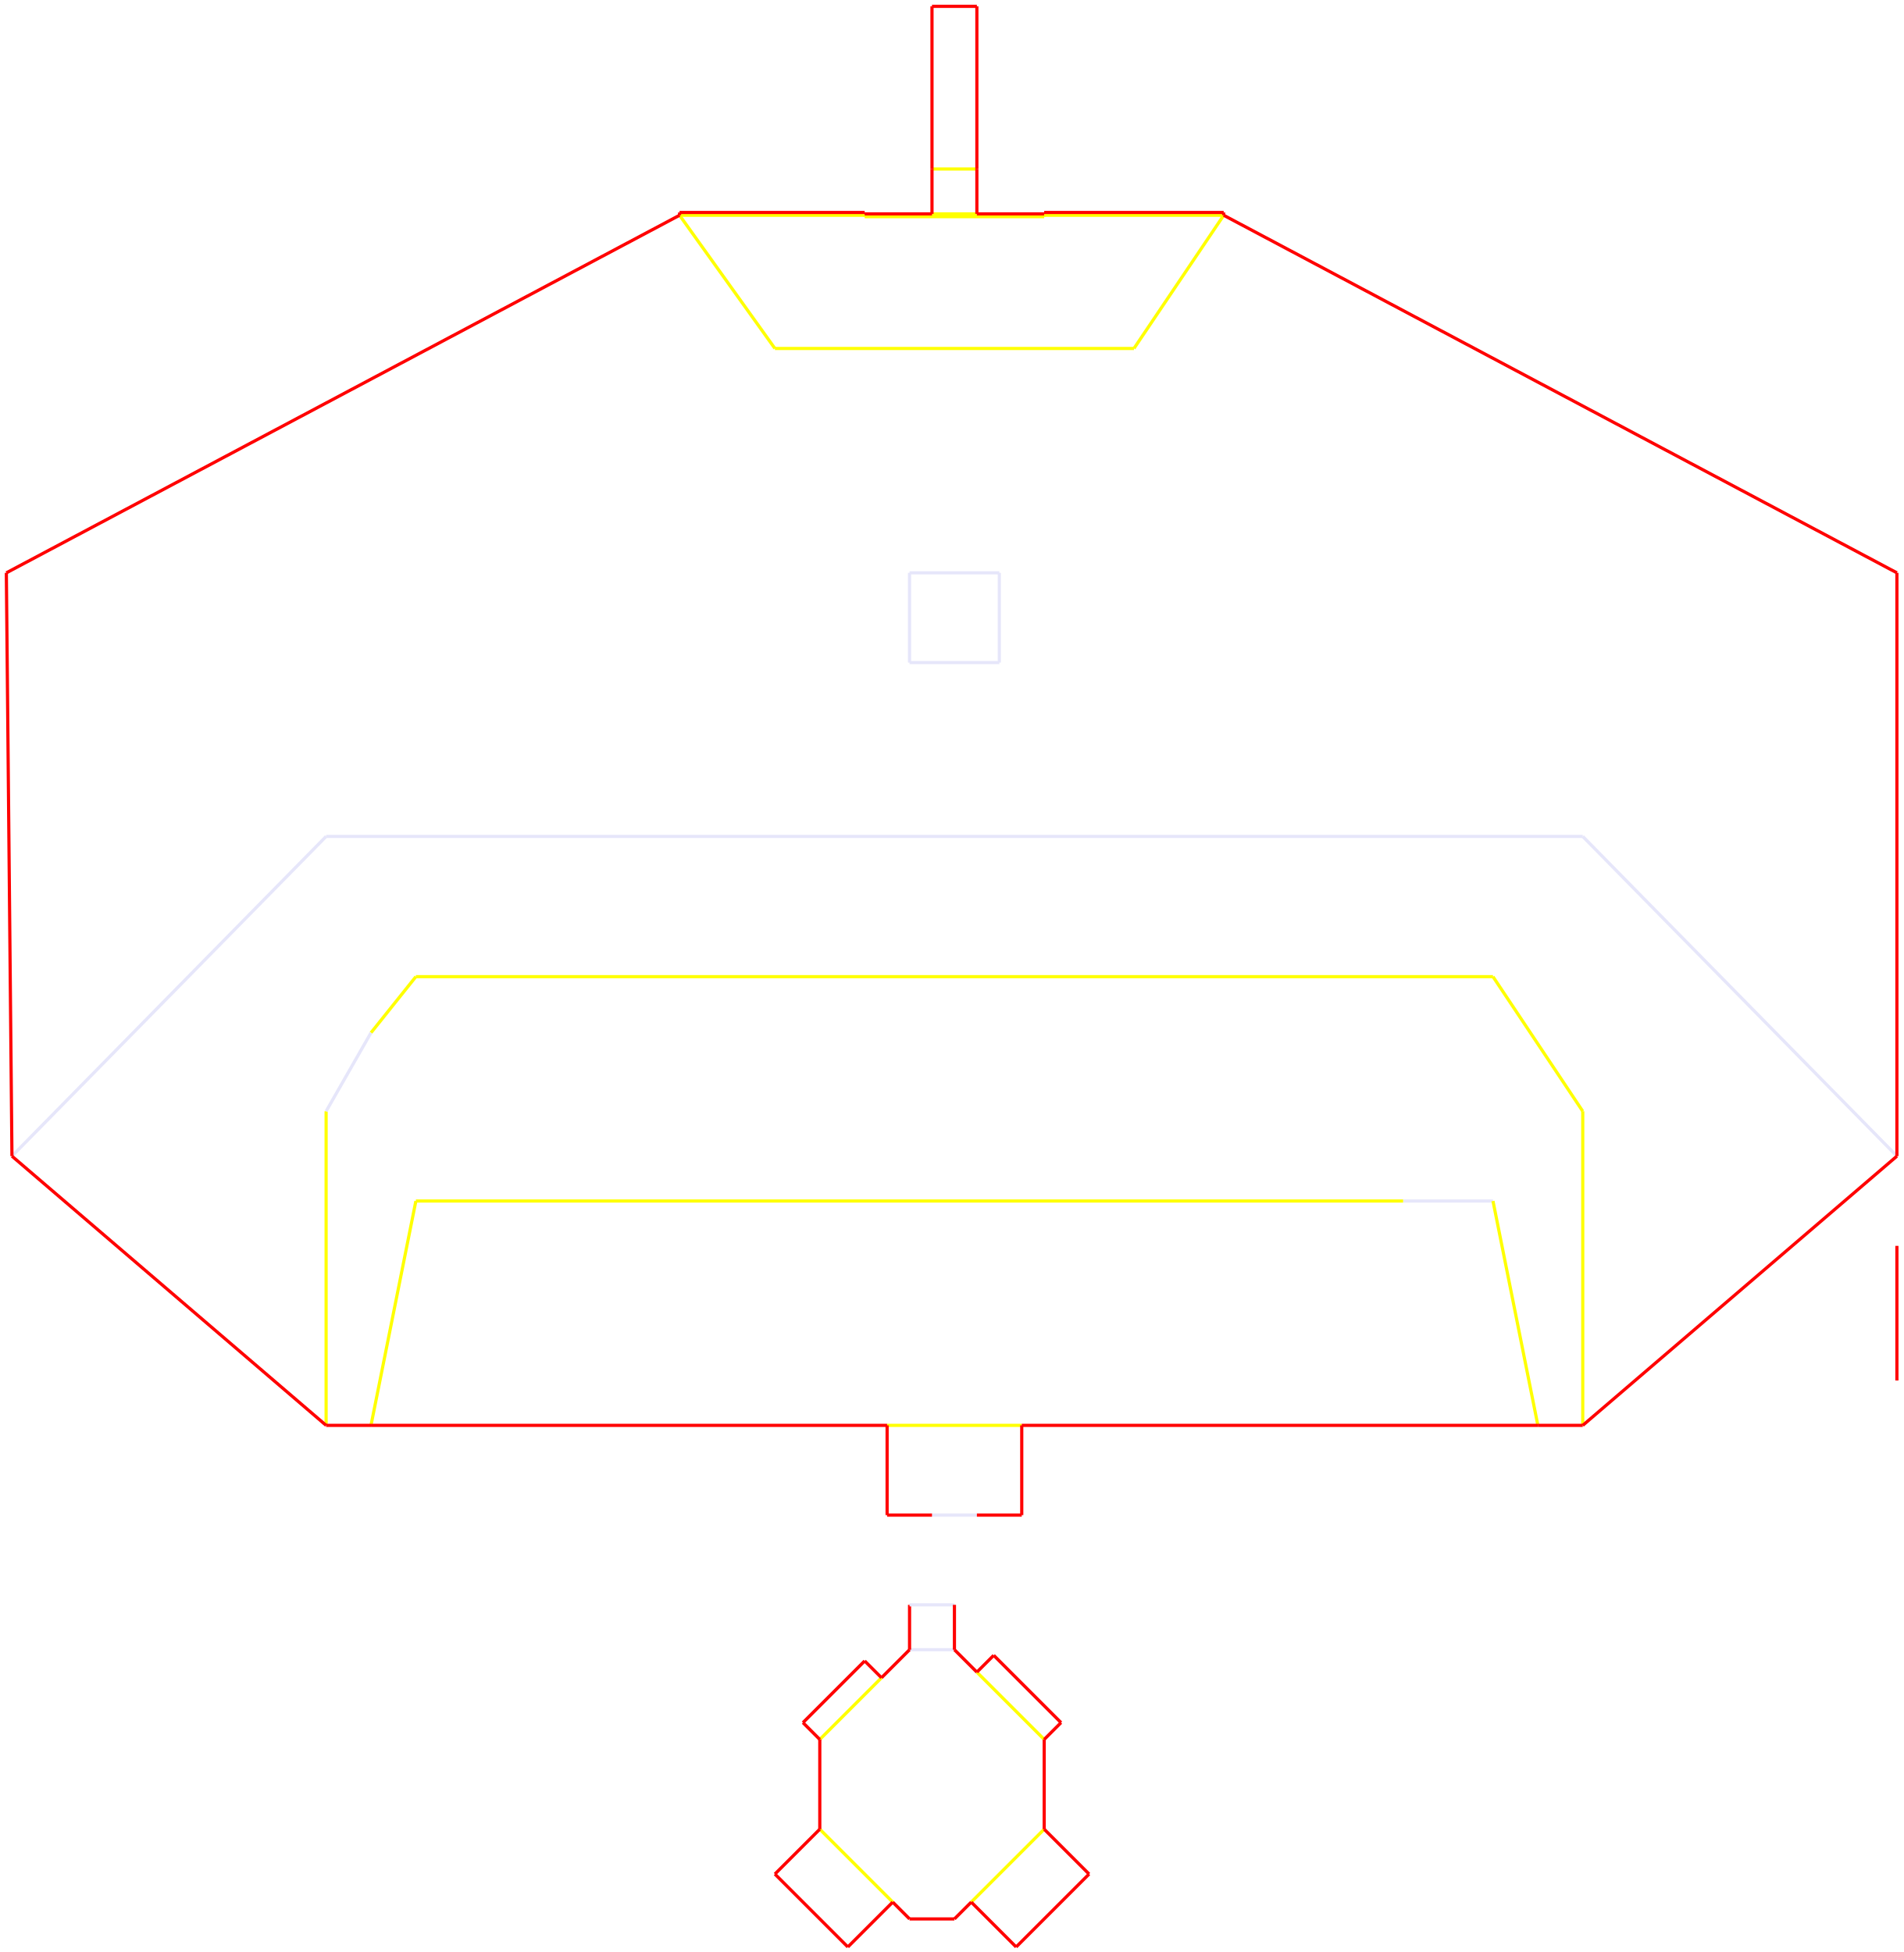
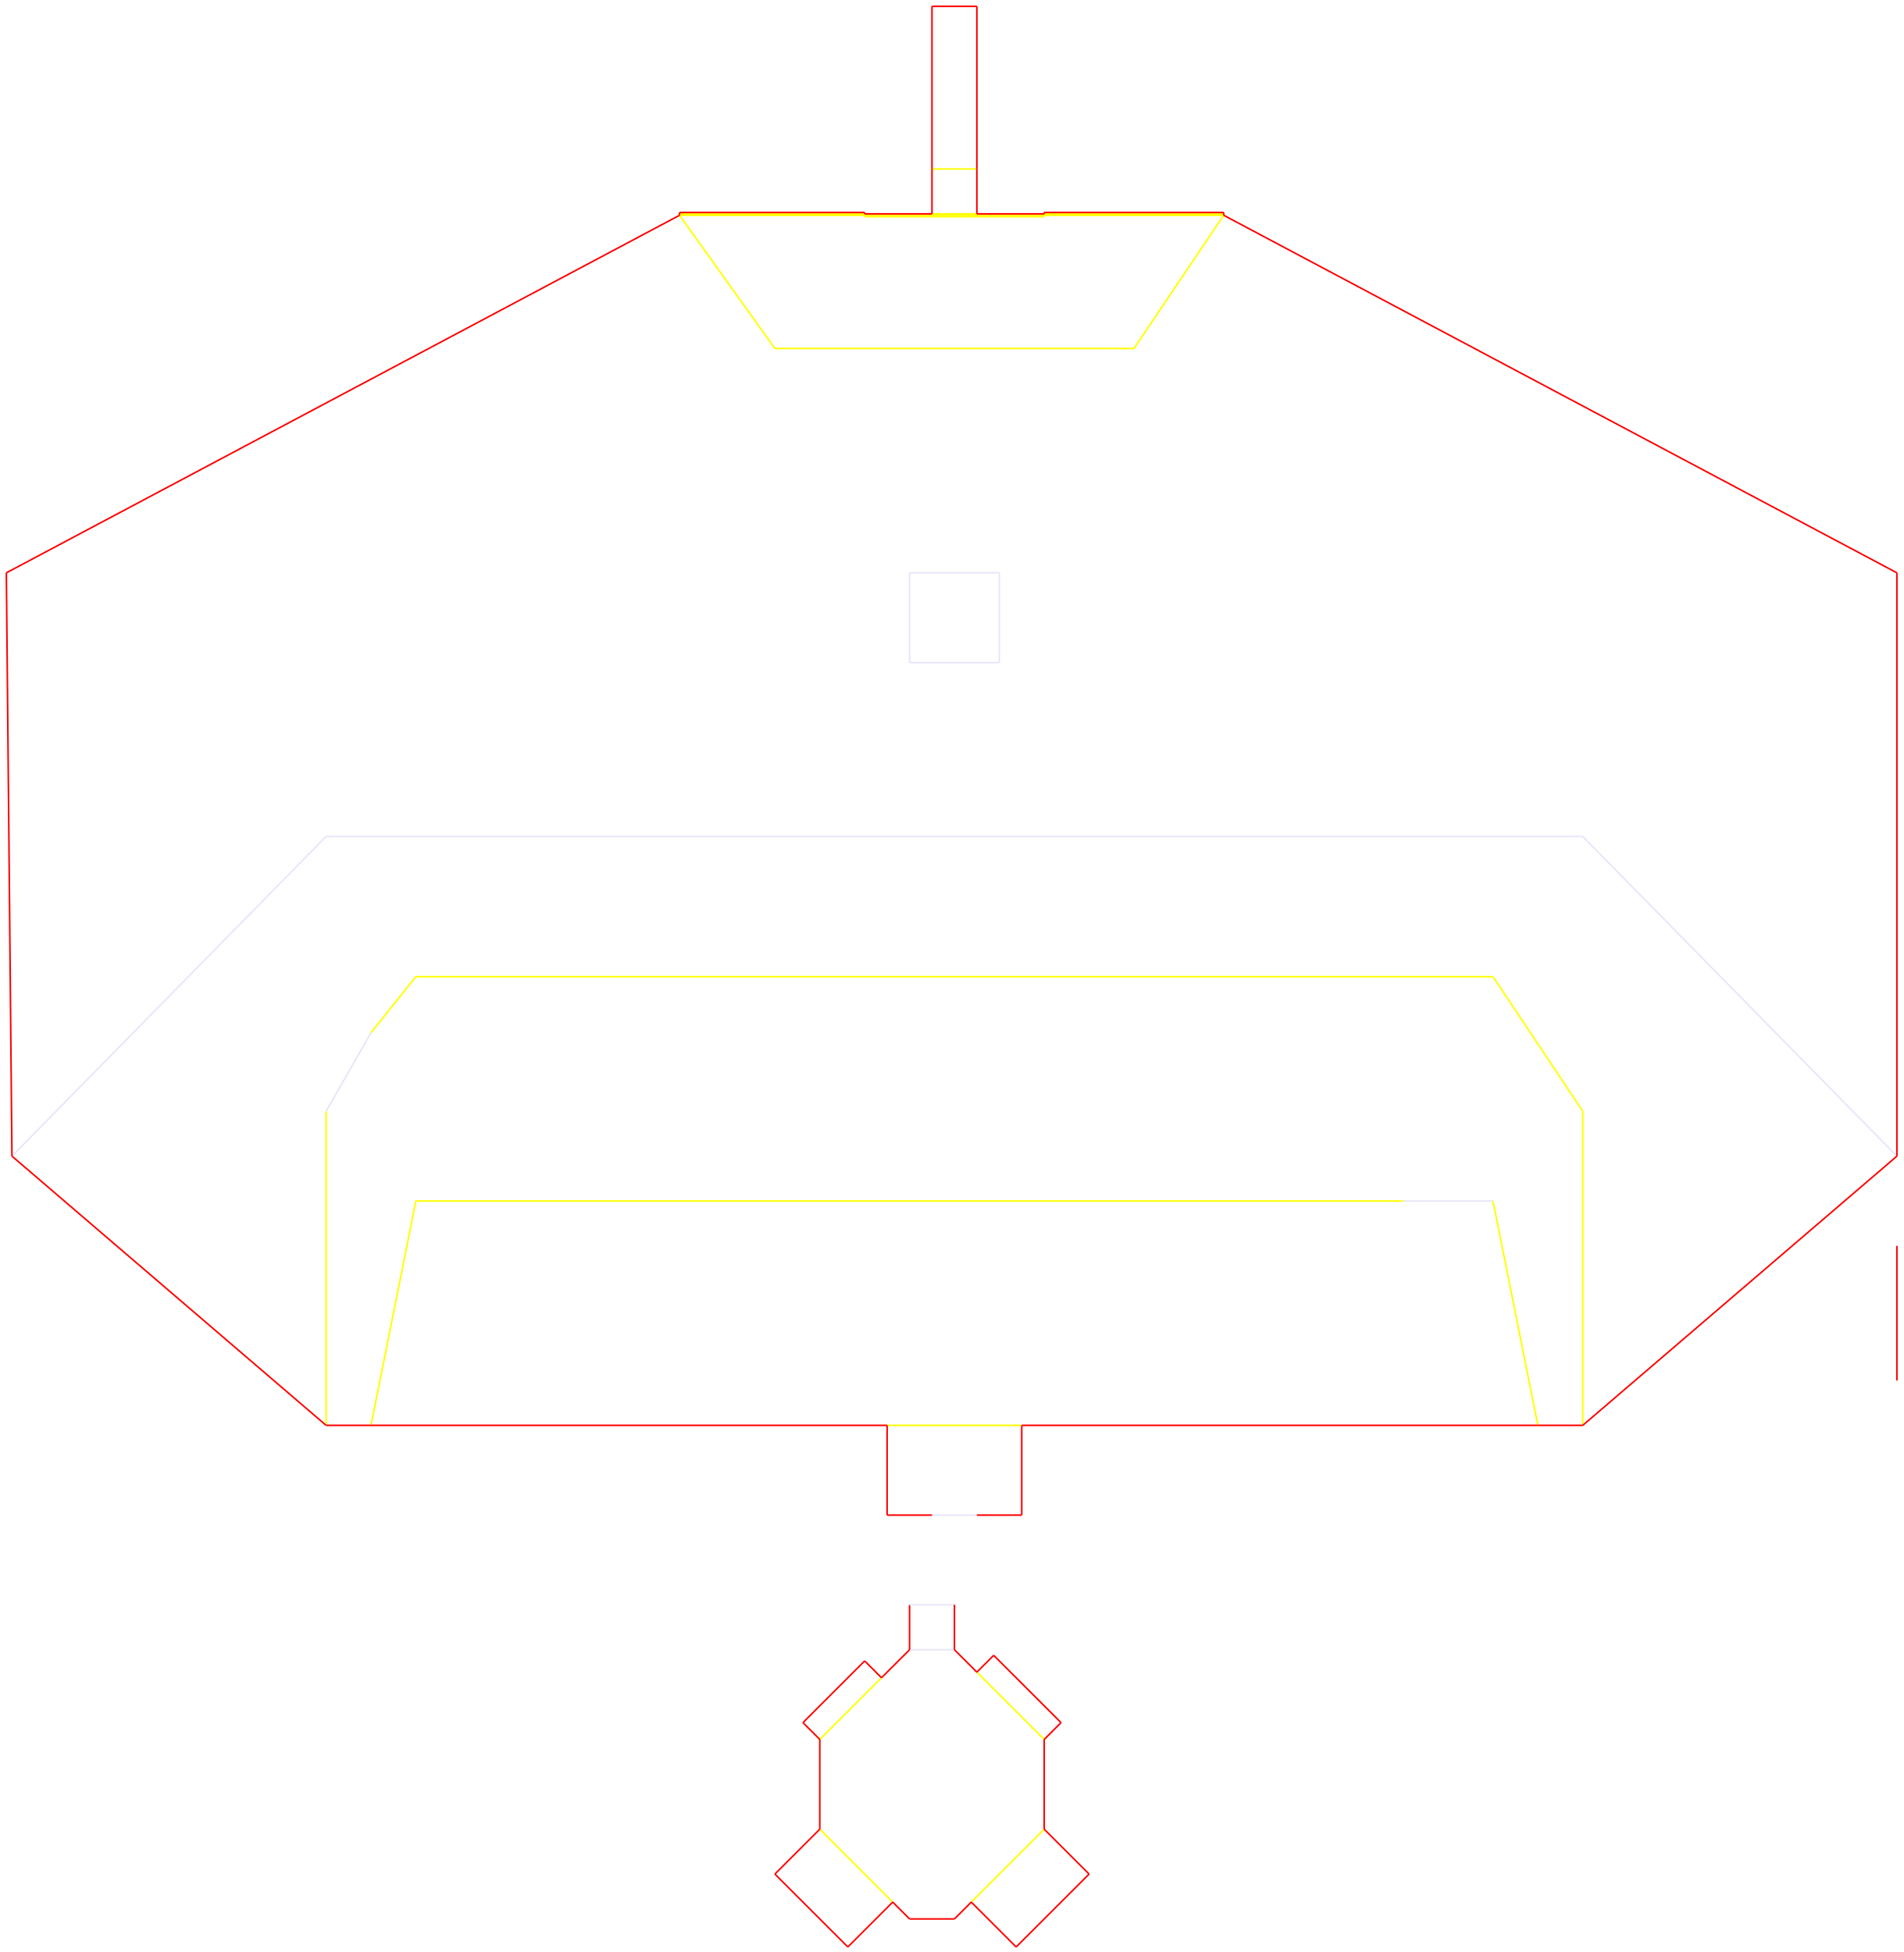
<svg xmlns="http://www.w3.org/2000/svg" width="1200" height="1231" viewBox="0 0 1200 1231">
  <defs>
</defs>
-   <path d="M428.451,134.872 L545.175,134.872" stroke="yellow" stroke-width="2" fill="none" />
-   <path d="M658.362,134.872 L771.549,134.872" stroke="yellow" stroke-width="2" fill="none" />
-   <path d="M545.175,134.872 L545.175,135.757" stroke="yellow" stroke-width="2" fill="none" />
-   <path d="M545.175,135.757 L658.362,135.757" stroke="yellow" stroke-width="2" fill="none" />
-   <path d="M658.362,135.757 L658.362,134.872" stroke="yellow" stroke-width="2" fill="none" />
-   <path d="M545.175,135.757 L545.175,136.641" stroke="yellow" stroke-width="2" fill="none" />
-   <path d="M545.175,136.641 L658.362,136.641" stroke="yellow" stroke-width="2" fill="none" />
-   <path d="M488.582,219.763 L714.955,219.763" stroke="yellow" stroke-width="2" fill="none" />
-   <path d="M714.955,219.763 L771.549,135.757" stroke="yellow" stroke-width="2" fill="none" />
-   <path d="M587.62,134.872 L615.917,134.872" stroke="yellow" stroke-width="2" fill="none" />
-   <path d="M1196.0,729.104 L997.923,527.49" stroke="lavender" stroke-width="2" fill="none" />
-   <path d="M997.923,527.49 L205.614,527.49" stroke="lavender" stroke-width="2" fill="none" />
-   <path d="M205.614,527.49 L7.537,729.104" stroke="lavender" stroke-width="2" fill="none" />
-   <path d="M997.923,898.884 L997.923,700.807" stroke="yellow" stroke-width="2" fill="none" />
-   <path d="M997.923,700.807 L941.329,615.917" stroke="yellow" stroke-width="2" fill="none" />
-   <path d="M941.329,615.917 L262.208,615.917" stroke="yellow" stroke-width="2" fill="none" />
-   <path d="M205.614,700.807 L205.614,898.884" stroke="yellow" stroke-width="2" fill="none" />
-   <path d="M884.736,757.401 L262.208,757.401" stroke="yellow" stroke-width="2" fill="none" />
-   <path d="M644.214,898.884 L559.323,898.884" stroke="yellow" stroke-width="2" fill="none" />
-   <path d="M573.472,417.84 L630.065,417.84" stroke="lavender" stroke-width="2" fill="none" />
-   <path d="M630.065,417.84 L630.065,361.246" stroke="lavender" stroke-width="2" fill="none" />
-   <path d="M630.065,361.246 L573.472,361.246" stroke="lavender" stroke-width="2" fill="none" />
-   <path d="M573.472,361.246 L573.472,417.84" stroke="lavender" stroke-width="2" fill="none" />
-   <path d="M262.208,615.917 L233.911,651.288" stroke="yellow" stroke-width="2" fill="none" />
-   <path d="M233.911,651.288 L205.614,700.807" stroke="lavender" stroke-width="2" fill="none" />
-   <path d="M941.329,757.401 L884.736,757.401" stroke="lavender" stroke-width="2" fill="none" />
-   <path d="M615.917,106.576 L587.62,106.576" stroke="yellow" stroke-width="2" fill="none" />
-   <path d="M262.208,757.401 L233.911,898.884" stroke="yellow" stroke-width="2" fill="none" />
-   <path d="M969.626,898.884 L941.329,757.401" stroke="yellow" stroke-width="2" fill="none" />
-   <path d="M428.451,135.757 L488.582,219.763" stroke="yellow" stroke-width="2" fill="none" />
-   <path d="M658.362,135.757 L771.549,135.757" stroke="yellow" stroke-width="2" fill="none" />
-   <path d="M428.451,135.757 L545.175,135.757" stroke="yellow" stroke-width="2" fill="none" />
-   <path d="M658.362,136.641 L658.362,135.757" stroke="yellow" stroke-width="2" fill="none" />
-   <path d="M615.917,1054.516 L658.362,1096.961" stroke="yellow" stroke-width="2" fill="none" />
-   <path d="M658.362,1153.555 L612.38,1199.537" stroke="yellow" stroke-width="2" fill="none" />
-   <path d="M562.861,1199.537 L516.878,1153.555" stroke="yellow" stroke-width="2" fill="none" />
-   <path d="M516.878,1096.961 L555.786,1058.053" stroke="yellow" stroke-width="2" fill="none" />
-   <path d="M573.472,1040.368 L601.769,1040.368" stroke="lavender" stroke-width="2" fill="none" />
-   <path d="M771.549,135.757 L1196.0,361.246" stroke="red" stroke-width="2" fill="none" />
-   <path d="M1196.0,361.246 L1196.0,729.104" stroke="red" stroke-width="2" fill="none" />
-   <path d="M7.537,729.104 L4.0,361.246" stroke="red" stroke-width="2" fill="none" />
-   <path d="M4.0,361.246 L428.451,135.757" stroke="red" stroke-width="2" fill="none" />
-   <path d="M205.614,898.884 L7.537,729.104" stroke="red" stroke-width="2" fill="none" />
-   <path d="M428.451,134.872 L428.451,133.988" stroke="red" stroke-width="2" fill="none" />
-   <path d="M428.451,133.988 L545.175,133.988" stroke="red" stroke-width="2" fill="none" />
-   <path d="M545.175,133.988 L545.175,134.872" stroke="red" stroke-width="2" fill="none" />
-   <path d="M658.362,134.872 L658.362,133.988" stroke="red" stroke-width="2" fill="none" />
-   <path d="M658.362,133.988 L771.549,133.988" stroke="red" stroke-width="2" fill="none" />
-   <path d="M771.549,133.988 L771.549,134.872" stroke="red" stroke-width="2" fill="none" />
-   <path d="M545.175,134.872 L587.62,134.872" stroke="red" stroke-width="2" fill="none" />
-   <path d="M615.917,134.872 L658.362,134.872" stroke="red" stroke-width="2" fill="none" />
-   <path d="M587.62,134.872 L587.62,106.576" stroke="red" stroke-width="2" fill="none" />
-   <path d="M587.62,106.576 L587.62,4.0" stroke="red" stroke-width="2" fill="none" />
-   <path d="M615.917,106.576 L615.917,134.872" stroke="red" stroke-width="2" fill="none" />
-   <path d="M1196.0,729.104 L997.923,898.884" stroke="red" stroke-width="2" fill="none" />
-   <path d="M969.626,898.884 L644.214,898.884" stroke="red" stroke-width="2" fill="none" />
-   <path d="M644.214,898.884 L644.214,927.181" stroke="red" stroke-width="2" fill="none" />
-   <path d="M559.323,927.181 L559.323,898.884" stroke="red" stroke-width="2" fill="none" />
-   <path d="M559.323,898.884 L233.911,898.884" stroke="red" stroke-width="2" fill="none" />
-   <path d="M615.917,955.478 L587.62,955.478" stroke="lavender" stroke-width="2" fill="none" />
-   <path d="M997.923,898.884 L969.626,898.884" stroke="red" stroke-width="2" fill="none" />
-   <path d="M233.911,898.884 L205.614,898.884" stroke="red" stroke-width="2" fill="none" />
-   <path d="M587.62,4.0 L615.917,4.0" stroke="red" stroke-width="2" fill="none" />
-   <path d="M615.917,4.0 L615.917,106.576" stroke="red" stroke-width="2" fill="none" />
-   <path d="M1196.0,785.697 L1196.0,870.588" stroke="red" stroke-width="2" fill="none" />
-   <path d="M428.451,135.757 L428.451,134.872" stroke="red" stroke-width="2" fill="none" />
-   <path d="M771.549,134.872 L771.549,135.757" stroke="red" stroke-width="2" fill="none" />
-   <path d="M573.472,1040.368 L573.472,1012.071" stroke="red" stroke-width="2" fill="none" />
-   <path d="M573.472,1012.071 L601.769,1012.071" stroke="lavender" stroke-width="2" fill="none" />
-   <path d="M601.769,1012.071 L601.769,1040.368" stroke="red" stroke-width="2" fill="none" />
-   <path d="M601.769,1040.368 L615.917,1054.516" stroke="red" stroke-width="2" fill="none" />
-   <path d="M658.362,1096.961 L658.362,1153.555" stroke="red" stroke-width="2" fill="none" />
-   <path d="M612.38,1199.537 L601.769,1210.148" stroke="red" stroke-width="2" fill="none" />
-   <path d="M601.769,1210.148 L573.472,1210.148" stroke="red" stroke-width="2" fill="none" />
-   <path d="M573.472,1210.148 L562.861,1199.537" stroke="red" stroke-width="2" fill="none" />
-   <path d="M516.878,1153.555 L516.878,1096.961" stroke="red" stroke-width="2" fill="none" />
-   <path d="M555.786,1058.053 L573.472,1040.368" stroke="red" stroke-width="2" fill="none" />
-   <path d="M615.917,1054.516 L626.528,1043.905" stroke="red" stroke-width="2" fill="none" />
-   <path d="M626.528,1043.905 L668.973,1086.35" stroke="red" stroke-width="2" fill="none" />
-   <path d="M668.973,1086.35 L658.362,1096.961" stroke="red" stroke-width="2" fill="none" />
-   <path d="M658.362,1153.555 L686.659,1181.852" stroke="red" stroke-width="2" fill="none" />
-   <path d="M686.659,1181.852 L640.677,1227.834" stroke="red" stroke-width="2" fill="none" />
-   <path d="M640.677,1227.834 L612.38,1199.537" stroke="red" stroke-width="2" fill="none" />
-   <path d="M562.861,1199.537 L534.564,1227.834" stroke="red" stroke-width="2" fill="none" />
-   <path d="M534.564,1227.834 L488.582,1181.852" stroke="red" stroke-width="2" fill="none" />
-   <path d="M488.582,1181.852 L516.878,1153.555" stroke="red" stroke-width="2" fill="none" />
-   <path d="M516.878,1096.961 L506.267,1086.35" stroke="red" stroke-width="2" fill="none" />
-   <path d="M506.267,1086.35 L545.175,1047.442" stroke="red" stroke-width="2" fill="none" />
-   <path d="M545.175,1047.442 L555.786,1058.053" stroke="red" stroke-width="2" fill="none" />
-   <path d="M644.214,955.478 L615.917,955.478" stroke="red" stroke-width="2" fill="none" />
-   <path d="M587.62,955.478 L559.323,955.478" stroke="red" stroke-width="2" fill="none" />
-   <path d="M559.323,955.478 L559.323,927.181" stroke="red" stroke-width="2" fill="none" />
-   <path d="M644.214,927.181 L644.214,955.478" stroke="red" stroke-width="2" fill="none" />
+   <path d="M428.451,134.872 L545.175,134.872" stroke="yellow" stroke-width="1" fill="none" />
+   <path d="M658.362,134.872 L771.549,134.872" stroke="yellow" stroke-width="1" fill="none" />
+   <path d="M545.175,134.872 L545.175,135.757" stroke="yellow" stroke-width="1" fill="none" />
+   <path d="M545.175,135.757 L658.362,135.757" stroke="yellow" stroke-width="1" fill="none" />
+   <path d="M658.362,135.757 L658.362,134.872" stroke="yellow" stroke-width="1" fill="none" />
+   <path d="M545.175,135.757 L545.175,136.641" stroke="yellow" stroke-width="1" fill="none" />
+   <path d="M545.175,136.641 L658.362,136.641" stroke="yellow" stroke-width="1" fill="none" />
+   <path d="M488.582,219.763 L714.955,219.763" stroke="yellow" stroke-width="1" fill="none" />
+   <path d="M714.955,219.763 L771.549,135.757" stroke="yellow" stroke-width="1" fill="none" />
+   <path d="M587.62,134.872 L615.917,134.872" stroke="yellow" stroke-width="1" fill="none" />
+   <path d="M1196.0,729.104 L997.923,527.49" stroke="lavender" stroke-width="1" fill="none" />
+   <path d="M997.923,527.49 L205.614,527.49" stroke="lavender" stroke-width="1" fill="none" />
+   <path d="M205.614,527.49 L7.537,729.104" stroke="lavender" stroke-width="1" fill="none" />
+   <path d="M997.923,898.884 L997.923,700.807" stroke="yellow" stroke-width="1" fill="none" />
+   <path d="M997.923,700.807 L941.329,615.917" stroke="yellow" stroke-width="1" fill="none" />
+   <path d="M941.329,615.917 L262.208,615.917" stroke="yellow" stroke-width="1" fill="none" />
+   <path d="M205.614,700.807 L205.614,898.884" stroke="yellow" stroke-width="1" fill="none" />
+   <path d="M884.736,757.401 L262.208,757.401" stroke="yellow" stroke-width="1" fill="none" />
+   <path d="M644.214,898.884 L559.323,898.884" stroke="yellow" stroke-width="1" fill="none" />
+   <path d="M573.472,417.84 L630.065,417.84" stroke="lavender" stroke-width="1" fill="none" />
+   <path d="M630.065,417.84 L630.065,361.246" stroke="lavender" stroke-width="1" fill="none" />
+   <path d="M630.065,361.246 L573.472,361.246" stroke="lavender" stroke-width="1" fill="none" />
+   <path d="M573.472,361.246 L573.472,417.84" stroke="lavender" stroke-width="1" fill="none" />
+   <path d="M262.208,615.917 L233.911,651.288" stroke="yellow" stroke-width="1" fill="none" />
+   <path d="M233.911,651.288 L205.614,700.807" stroke="lavender" stroke-width="1" fill="none" />
+   <path d="M941.329,757.401 L884.736,757.401" stroke="lavender" stroke-width="1" fill="none" />
+   <path d="M615.917,106.576 L587.62,106.576" stroke="yellow" stroke-width="1" fill="none" />
+   <path d="M262.208,757.401 L233.911,898.884" stroke="yellow" stroke-width="1" fill="none" />
+   <path d="M969.626,898.884 L941.329,757.401" stroke="yellow" stroke-width="1" fill="none" />
+   <path d="M428.451,135.757 L488.582,219.763" stroke="yellow" stroke-width="1" fill="none" />
+   <path d="M658.362,135.757 L771.549,135.757" stroke="yellow" stroke-width="1" fill="none" />
+   <path d="M428.451,135.757 L545.175,135.757" stroke="yellow" stroke-width="1" fill="none" />
+   <path d="M658.362,136.641 L658.362,135.757" stroke="yellow" stroke-width="1" fill="none" />
+   <path d="M615.917,1054.516 L658.362,1096.961" stroke="yellow" stroke-width="1" fill="none" />
+   <path d="M658.362,1153.555 L612.38,1199.537" stroke="yellow" stroke-width="1" fill="none" />
+   <path d="M562.861,1199.537 L516.878,1153.555" stroke="yellow" stroke-width="1" fill="none" />
+   <path d="M516.878,1096.961 L555.786,1058.053" stroke="yellow" stroke-width="1" fill="none" />
+   <path d="M573.472,1040.368 L601.769,1040.368" stroke="lavender" stroke-width="1" fill="none" />
+   <path d="M771.549,135.757 L1196.0,361.246" stroke="red" stroke-width="1" fill="none" />
+   <path d="M1196.0,361.246 L1196.0,729.104" stroke="red" stroke-width="1" fill="none" />
+   <path d="M7.537,729.104 L4.0,361.246" stroke="red" stroke-width="1" fill="none" />
+   <path d="M4.0,361.246 L428.451,135.757" stroke="red" stroke-width="1" fill="none" />
+   <path d="M205.614,898.884 L7.537,729.104" stroke="red" stroke-width="1" fill="none" />
+   <path d="M428.451,134.872 L428.451,133.988" stroke="red" stroke-width="1" fill="none" />
+   <path d="M428.451,133.988 L545.175,133.988" stroke="red" stroke-width="1" fill="none" />
+   <path d="M545.175,133.988 L545.175,134.872" stroke="red" stroke-width="1" fill="none" />
+   <path d="M658.362,134.872 L658.362,133.988" stroke="red" stroke-width="1" fill="none" />
+   <path d="M658.362,133.988 L771.549,133.988" stroke="red" stroke-width="1" fill="none" />
+   <path d="M771.549,133.988 L771.549,134.872" stroke="red" stroke-width="1" fill="none" />
+   <path d="M545.175,134.872 L587.62,134.872" stroke="red" stroke-width="1" fill="none" />
+   <path d="M615.917,134.872 L658.362,134.872" stroke="red" stroke-width="1" fill="none" />
+   <path d="M587.62,134.872 L587.62,106.576" stroke="red" stroke-width="1" fill="none" />
+   <path d="M587.62,106.576 L587.62,4.0" stroke="red" stroke-width="1" fill="none" />
+   <path d="M615.917,106.576 L615.917,134.872" stroke="red" stroke-width="1" fill="none" />
+   <path d="M1196.0,729.104 L997.923,898.884" stroke="red" stroke-width="1" fill="none" />
+   <path d="M969.626,898.884 L644.214,898.884" stroke="red" stroke-width="1" fill="none" />
+   <path d="M644.214,898.884 L644.214,927.181" stroke="red" stroke-width="1" fill="none" />
+   <path d="M559.323,927.181 L559.323,898.884" stroke="red" stroke-width="1" fill="none" />
+   <path d="M559.323,898.884 L233.911,898.884" stroke="red" stroke-width="1" fill="none" />
+   <path d="M615.917,955.478 L587.62,955.478" stroke="lavender" stroke-width="1" fill="none" />
+   <path d="M997.923,898.884 L969.626,898.884" stroke="red" stroke-width="1" fill="none" />
+   <path d="M233.911,898.884 L205.614,898.884" stroke="red" stroke-width="1" fill="none" />
+   <path d="M587.62,4.0 L615.917,4.0" stroke="red" stroke-width="1" fill="none" />
+   <path d="M615.917,4.0 L615.917,106.576" stroke="red" stroke-width="1" fill="none" />
+   <path d="M1196.0,785.697 L1196.0,870.588" stroke="red" stroke-width="1" fill="none" />
+   <path d="M428.451,135.757 L428.451,134.872" stroke="red" stroke-width="1" fill="none" />
+   <path d="M771.549,134.872 L771.549,135.757" stroke="red" stroke-width="1" fill="none" />
+   <path d="M573.472,1040.368 L573.472,1012.071" stroke="red" stroke-width="1" fill="none" />
+   <path d="M573.472,1012.071 L601.769,1012.071" stroke="lavender" stroke-width="1" fill="none" />
+   <path d="M601.769,1012.071 L601.769,1040.368" stroke="red" stroke-width="1" fill="none" />
+   <path d="M601.769,1040.368 L615.917,1054.516" stroke="red" stroke-width="1" fill="none" />
+   <path d="M658.362,1096.961 L658.362,1153.555" stroke="red" stroke-width="1" fill="none" />
+   <path d="M612.38,1199.537 L601.769,1210.148" stroke="red" stroke-width="1" fill="none" />
+   <path d="M601.769,1210.148 L573.472,1210.148" stroke="red" stroke-width="1" fill="none" />
+   <path d="M573.472,1210.148 L562.861,1199.537" stroke="red" stroke-width="1" fill="none" />
+   <path d="M516.878,1153.555 L516.878,1096.961" stroke="red" stroke-width="1" fill="none" />
+   <path d="M555.786,1058.053 L573.472,1040.368" stroke="red" stroke-width="1" fill="none" />
+   <path d="M615.917,1054.516 L626.528,1043.905" stroke="red" stroke-width="1" fill="none" />
+   <path d="M626.528,1043.905 L668.973,1086.35" stroke="red" stroke-width="1" fill="none" />
+   <path d="M668.973,1086.35 L658.362,1096.961" stroke="red" stroke-width="1" fill="none" />
+   <path d="M658.362,1153.555 L686.659,1181.852" stroke="red" stroke-width="1" fill="none" />
+   <path d="M686.659,1181.852 L640.677,1227.834" stroke="red" stroke-width="1" fill="none" />
+   <path d="M640.677,1227.834 L612.38,1199.537" stroke="red" stroke-width="1" fill="none" />
+   <path d="M562.861,1199.537 L534.564,1227.834" stroke="red" stroke-width="1" fill="none" />
+   <path d="M534.564,1227.834 L488.582,1181.852" stroke="red" stroke-width="1" fill="none" />
+   <path d="M488.582,1181.852 L516.878,1153.555" stroke="red" stroke-width="1" fill="none" />
+   <path d="M516.878,1096.961 L506.267,1086.35" stroke="red" stroke-width="1" fill="none" />
+   <path d="M506.267,1086.35 L545.175,1047.442" stroke="red" stroke-width="1" fill="none" />
+   <path d="M545.175,1047.442 L555.786,1058.053" stroke="red" stroke-width="1" fill="none" />
+   <path d="M644.214,955.478 L615.917,955.478" stroke="red" stroke-width="1" fill="none" />
+   <path d="M587.62,955.478 L559.323,955.478" stroke="red" stroke-width="1" fill="none" />
+   <path d="M559.323,955.478 L559.323,927.181" stroke="red" stroke-width="1" fill="none" />
+   <path d="M644.214,927.181 L644.214,955.478" stroke="red" stroke-width="1" fill="none" />
</svg>
